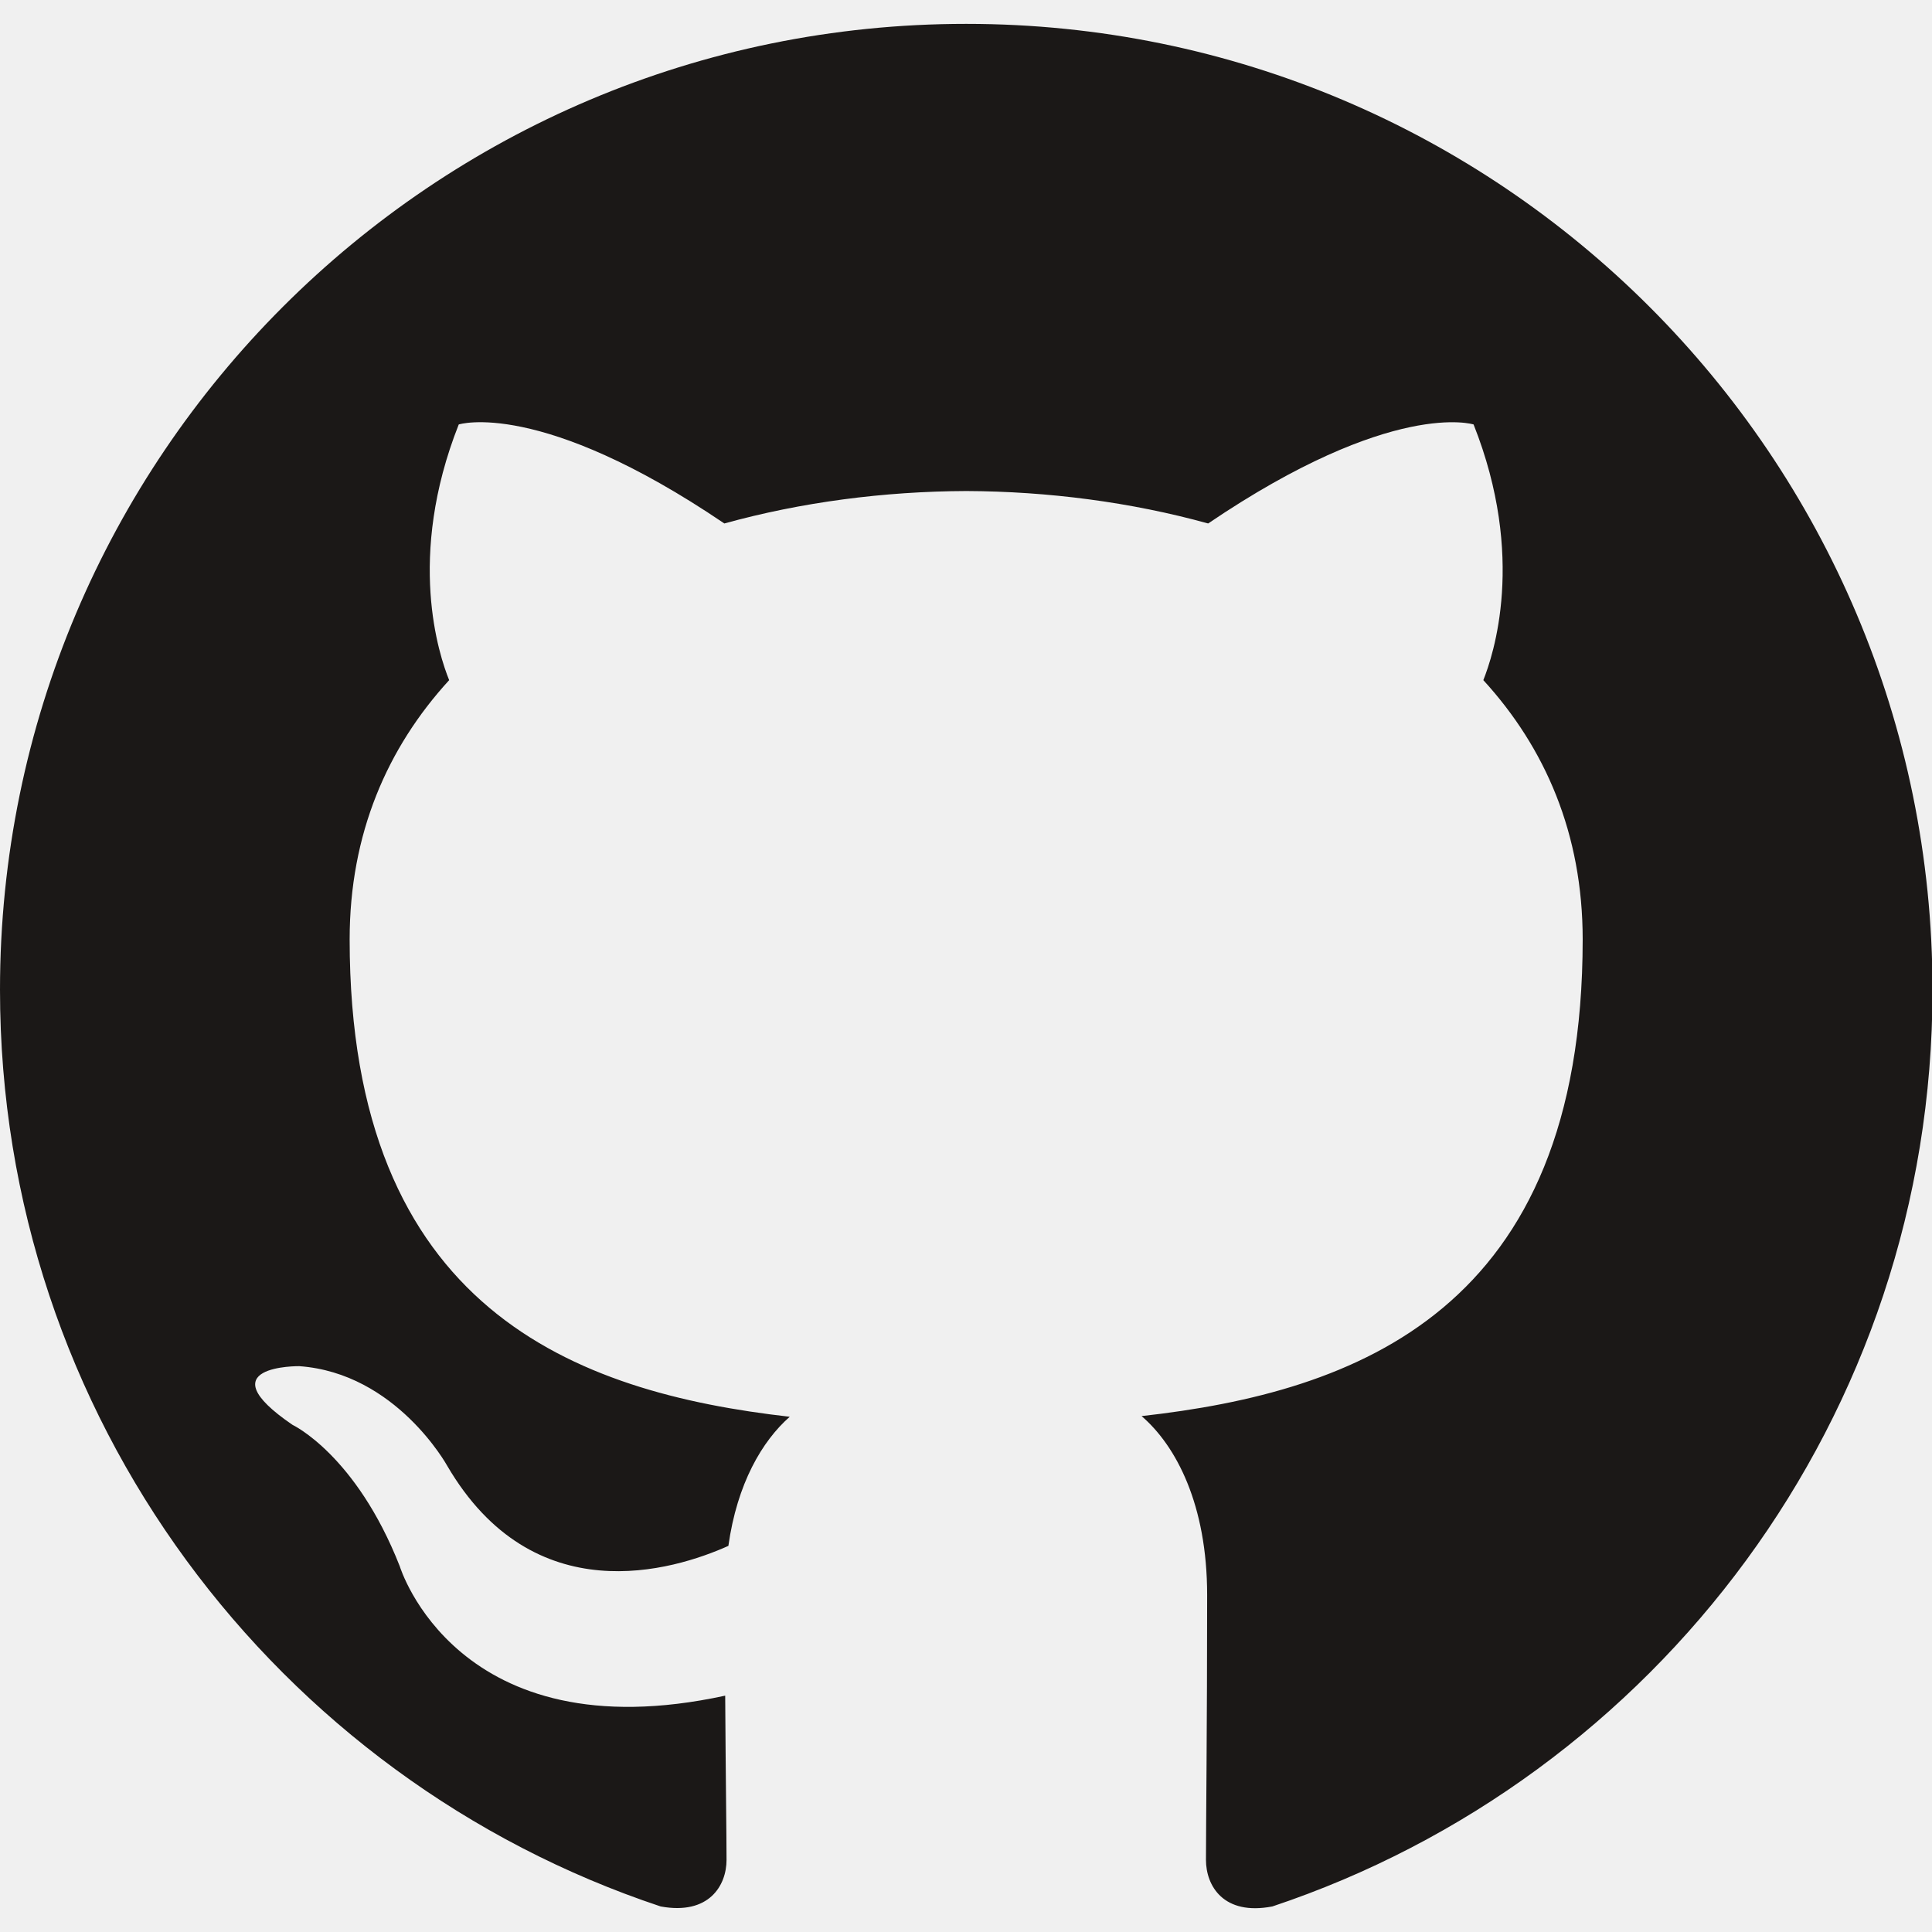
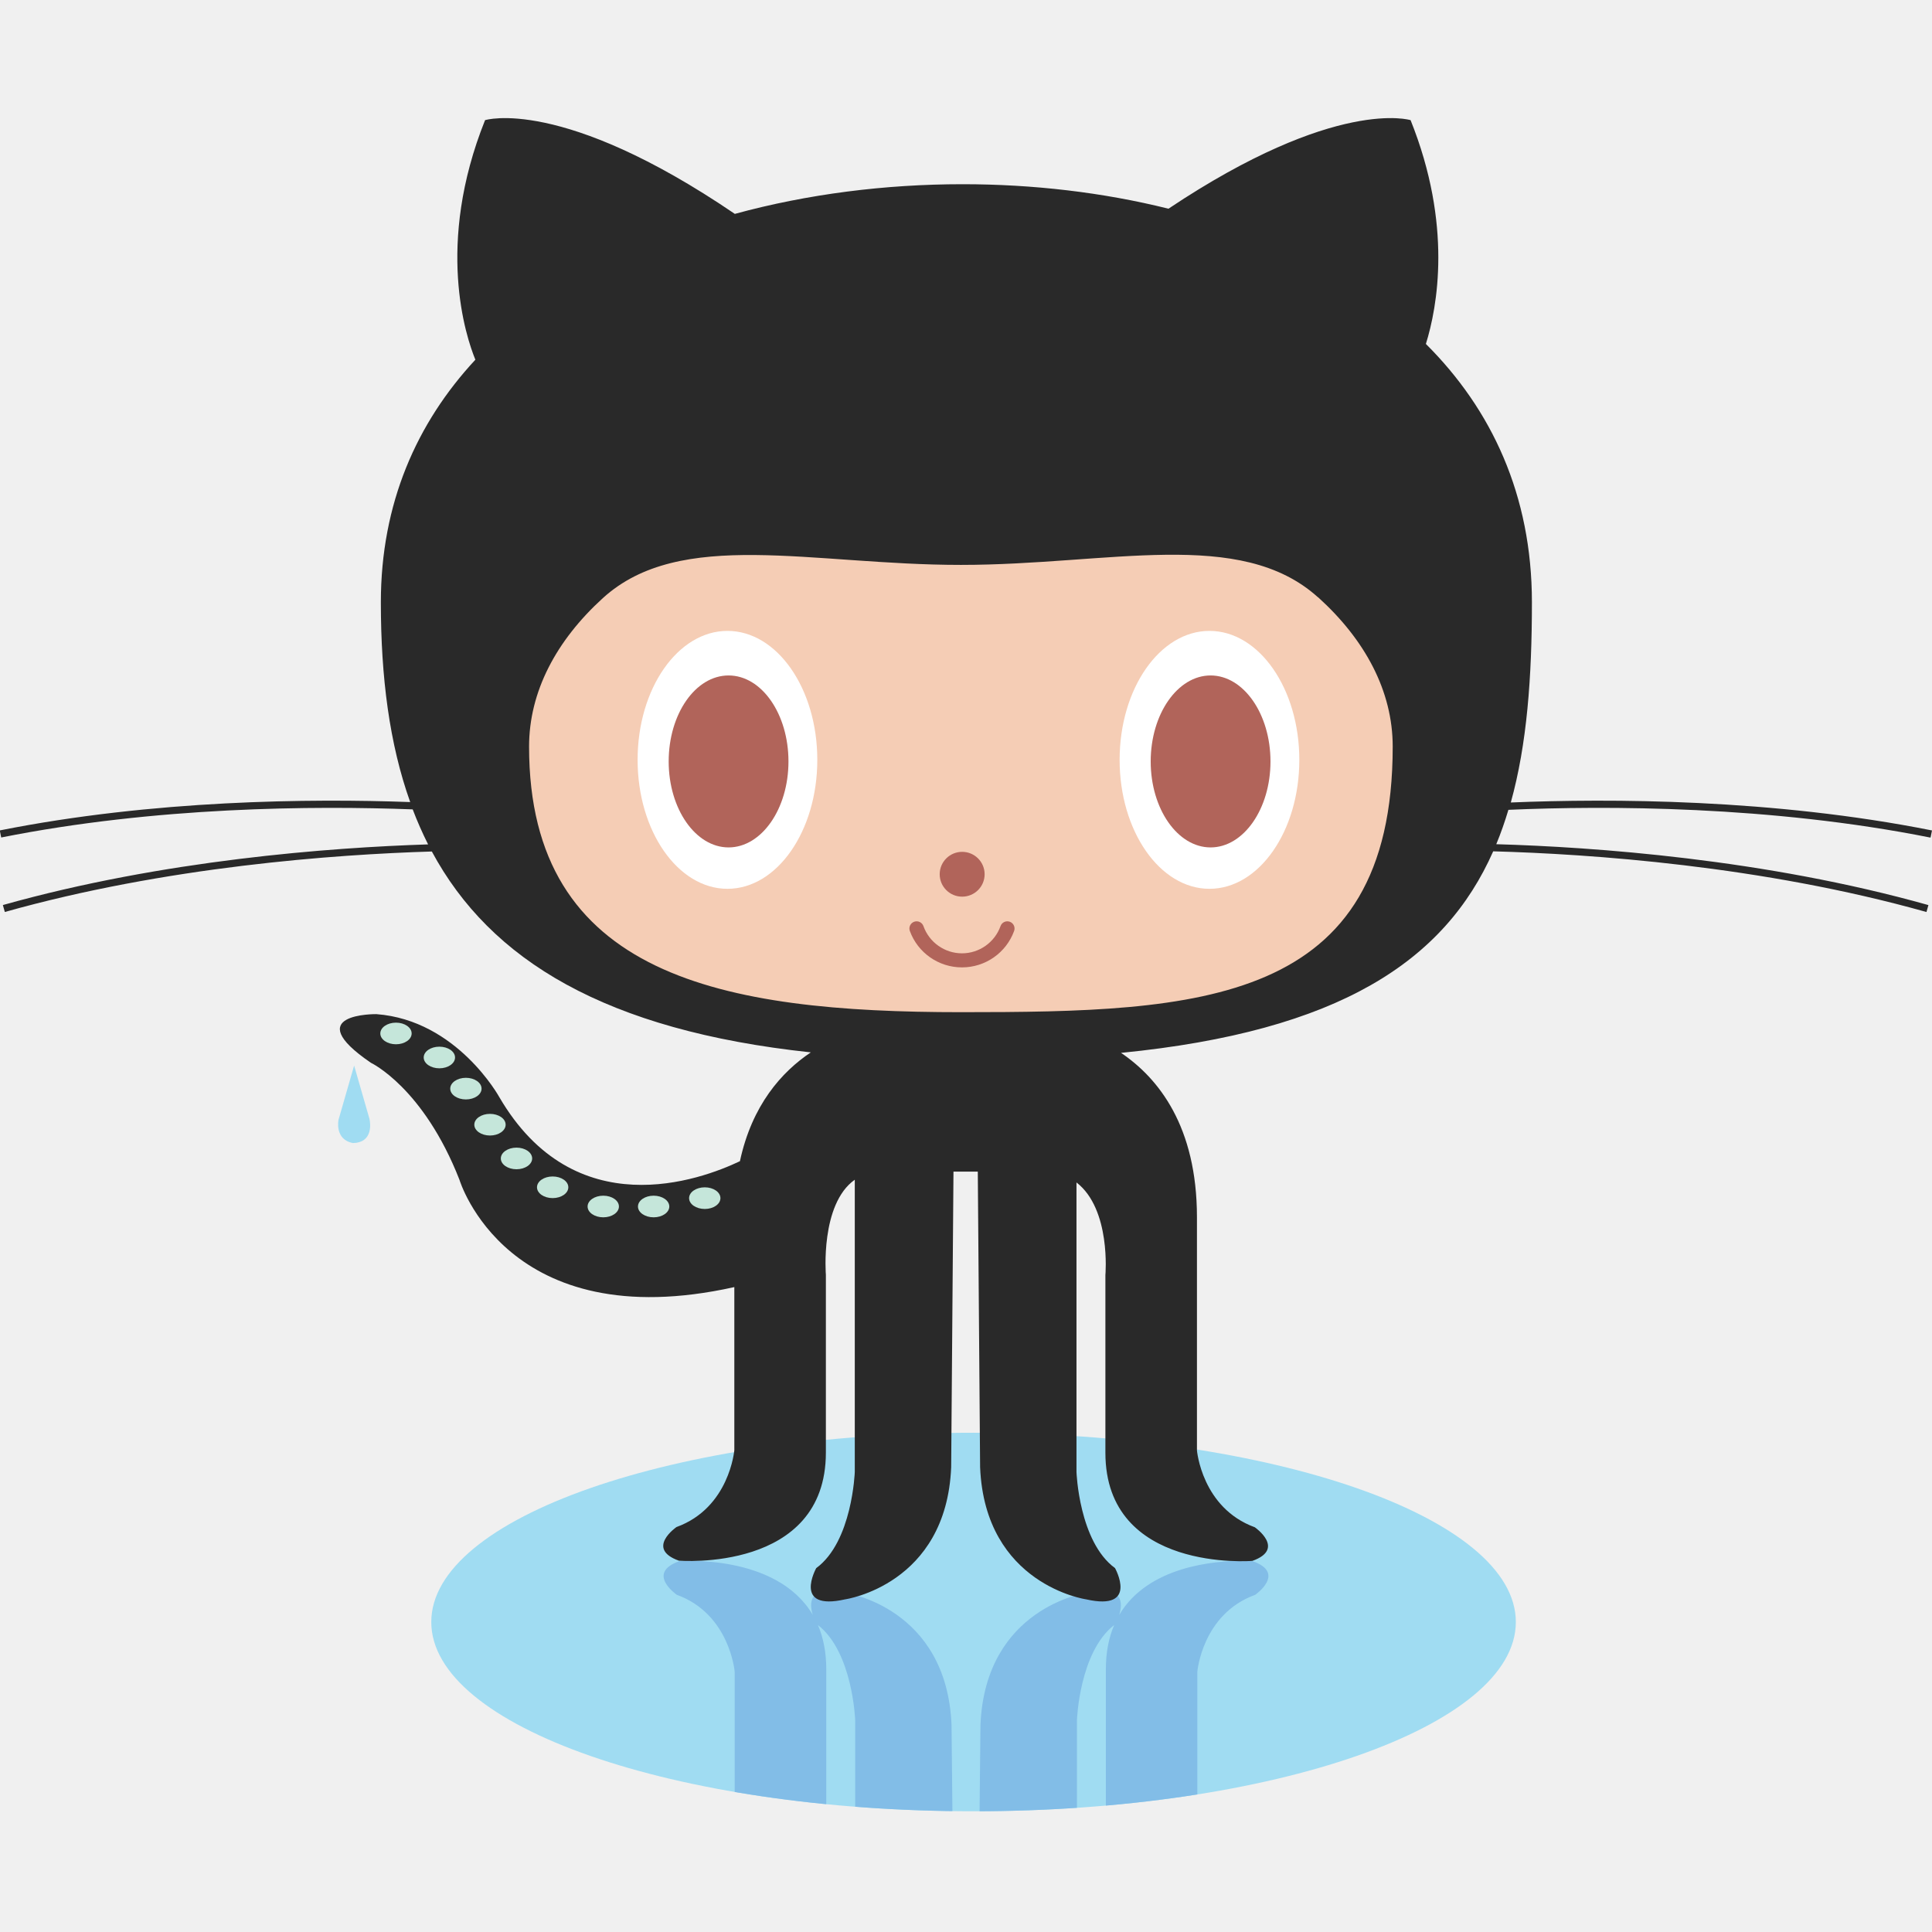
- <svg xmlns="http://www.w3.org/2000/svg" id="svg215" version="1.1" viewBox="0 0 11.493 11.493" height="11.493mm" width="11.493mm">
-   <defs id="defs209" />
-   <g transform="translate(0,-285.507)" id="layer1">
-     <path id="path16" style="fill:#1b1817;fill-opacity:1;fill-rule:evenodd;stroke:none;stroke-width:0.035" d="M 5.746,285.649 C 2.573,285.649 0,288.221 0,291.395 c 0,2.539 1.646,4.693 3.93,5.453 0.288,0.053 0.392,-0.125 0.392,-0.277 0,-0.137 -0.005,-0.498 -0.008,-0.977 -1.598,0.347 -1.936,-0.77 -1.936,-0.77 -0.261,-0.664 -0.638,-0.841 -0.638,-0.841 -0.522,-0.356 0.04,-0.349 0.04,-0.349 0.577,0.041 0.88,0.592 0.88,0.592 0.513,0.878 1.345,0.624 1.673,0.477 0.052,-0.371 0.201,-0.624 0.365,-0.768 -1.276,-0.145 -2.618,-0.638 -2.618,-2.84 0,-0.628 0.224,-1.14 0.592,-1.542 -0.059,-0.145 -0.256,-0.73 0.057,-1.521 0,0 0.482,-0.155 1.58,0.589 0.458,-0.127 0.95,-0.191 1.439,-0.193 0.488,0.002 0.98,0.066 1.439,0.193 1.097,-0.743 1.579,-0.589 1.579,-0.589 0.314,0.791 0.116,1.375 0.058,1.521 0.368,0.402 0.591,0.914 0.591,1.542 0,2.208 -1.344,2.693 -2.624,2.836 0.206,0.177 0.39,0.528 0.39,1.064 0,0.768 -0.007,1.388 -0.007,1.576 0,0.154 0.104,0.333 0.395,0.277 2.282,-0.762 3.927,-2.914 3.927,-5.452 0,-3.174 -2.573,-5.747 -5.747,-5.747" />
+ <svg xmlns="http://www.w3.org/2000/svg" xmlns:xlink="http://www.w3.org/1999/xlink" width="64" height="64" viewBox="0 0 32 32">
+   <defs>
+     <clipPath id="A">
+       <path d="M0 216h216V0H0v216z" />
+     </clipPath>
+     <clipPath id="B">
+       <path d="M121.724 55.66c.343 1.114.4 2.832-3.038 2.054 0 0-9.395-1.342-9.843-12.303l-.214-21h-2.258l-.213 21c-.448 10.96-9.842 12.303-9.842 12.303-3.428.778-3.383-.938-3.04-2.052-3.37 5.738-12.394 4.996-12.394 4.996-3.133-1.117-.224-3.13-.224-3.13 4.92-1.788 5.37-7.158 5.37-7.158V35.2l.52-11.728c1.117-5.224 3.874-8.312 6.578-10.13l28.803.033c3.484 2.365 7.047 6.846 7.047 15.307V50.37s.447 5.37 5.37 7.158c0 0 2.906 2.014-.225 3.13 0 0-.382.03-1.017.032-2.455 0-8.7-.47-11.378-5.03M94.53 34.04v16.552c0 1.617-.285 2.977-.773 4.12 3.24-2.526 3.457-8.855 3.457-8.855v-20.66c-3.225 2.282-2.684 8.846-2.684 8.846M117.8 45.86s.217 6.33 3.456 8.855c-.487-1.143-.772-2.503-.772-4.12V34.042s.54-6.1-2.684-8.612v20.43z" />
+     </clipPath>
+     <clipPath id="C">
+       <path d="M0 216h216V0H0v216z" />
+     </clipPath>
+     <path id="D" d="M158.542 54.996c0-9.73-22.538-17.617-50.34-17.617s-50.34 7.887-50.34 17.617 22.537 17.62 50.34 17.62 50.34-7.9 50.34-17.62" />
+     <path id="E" d="M75.282 93.676c0-.555-.65-1.006-1.454-1.006s-1.455.45-1.455 1.006.65 1.008 1.455 1.008 1.454-.45 1.454-1.008" />
+   </defs>
+   <g transform="matrix(.178423 0 0 -.177923 -3.18057 36.6508)">
+     <g clip-path="url(#C)">
+       <use xlink:href="#D" fill="#a0dcf2" />
+     </g>
+     <g clip-path="url(#B)">
+       <use xlink:href="#D" fill="#82bde7" />
+     </g>
+     <g clip-path="url(#A)">
+       <path d="M50.7 106.8l-1.453-5.063s-.378-1.83 1.346-2.154c1.8.035 1.653 1.72 1.527 2.266l-1.42 4.95z" fill="#a0dcf2" />
+       <path d="M197.042 128.027l.133.658c-14.768 2.953-29.922 2.983-39.1 2.602 1.506 5.426 1.96 11.67 1.96 18.633 0 9.986-3.752 17.975-9.843 24.054 1.065 3.435 2.487 11.066-1.42 20.833 0 0-6.9 2.188-22.476-8.243-6.106 1.526-12.604 2.28-19.112 2.28-7.16 0-14.395-.912-21.143-2.763-16.086 10.975-23.186 8.727-23.186 8.727-4.636-11.6-1.77-20.17-.9-22.302-5.448-5.88-8.774-13.384-8.774-22.585 0-6.947.792-13.178 2.724-18.594-9.247.336-23.85.207-38.1-2.64l.132-.658c14.325 2.865 29.018 2.965 38.2 2.617.425-1.12.9-2.2 1.43-3.26-9.088-.293-24.604-1.45-39.475-5.646l.182-.645c14.988 4.227 30.64 5.356 39.64 5.63 5.43-10.12 16.135-16.658 35.18-18.7-2.704-1.816-5.46-4.904-6.58-10.13-3.683-1.76-15.343-6.062-22.34 5.97 0 0-3.916 7.16-11.412 7.72 0 0-7.27.1-.503-4.53 0 0 4.867-2.293 8.223-10.9 0 0 4.38-14.695 25.512-9.98v-15.18s-.447-5.37-5.37-7.158c0 0-2.908-2.014.224-3.13 0 0 13.645-1.12 13.645 10.065v16.552s-.54 6.565 2.683 8.846V68.963s-.222-6.487-3.578-8.948c0 0-2.237-4.025 2.684-2.908 0 0 9.394 1.342 9.842 12.303l.214 27.513h2.257l.215-27.513c.447-10.96 9.842-12.303 9.842-12.303 4.92-1.117 2.683 2.908 2.683 2.908-3.355 2.46-3.578 8.948-3.578 8.948v26.953c3.223-2.5 2.684-8.612 2.684-8.612V70.752c0-11.184 13.644-10.065 13.644-10.065 3.13 1.117.225 3.13.225 3.13-4.922 1.8-5.37 7.158-5.37 7.158v21.697c0 8.46-3.563 12.942-7.047 15.307 20.3 2.014 30.056 8.572 34.548 18.762 8.896-.244 24.906-1.328 40.22-5.65l.182.645c-15.227 4.295-31.13 5.406-40.117 5.668.426 1.03.797 2.1 1.127 3.2 9.105.4 24.328.385 39.154-2.58" fill="#292929" />
+       <path d="M140.178 150.4c4.375-3.963 6.934-8.75 6.934-13.905 0-24.075-17.948-24.728-40.085-24.728S66.94 115.09 66.94 136.485c0 5.122 2.524 9.878 6.845 13.825 7.206 6.578 19.404 3.095 33.24 3.095 13.782 0 25.934 3.518 33.15-3.015" fill="#f5cdb5" />
+       <path d="M93.697 135.258c0-6.63-3.734-12.006-8.34-12.006s-8.342 5.375-8.342 12.006 3.736 12.004 8.342 12.004 8.34-5.373 8.34-12.004" fill="#fff" />
+       <path d="M91.02 135.107c0-4.42-2.5-8.002-5.56-8.002s-5.56 3.582-5.56 8.002 2.488 8.006 5.56 8.006 5.56-3.584 5.56-8.006" fill="#b1645a" />
+       <path d="M138.443 135.258c0-6.63-3.734-12.006-8.342-12.006s-8.34 5.375-8.34 12.006 3.735 12.004 8.34 12.004 8.342-5.373 8.342-12.004" fill="#fff" />
+       <path d="M135.766 135.107c0-4.42-2.5-8.002-5.56-8.002s-5.56 3.582-5.56 8.002 2.5 8.006 5.56 8.006 5.56-3.584 5.56-8.006m-26.536-10.5c0-1.152-.934-2.086-2.086-2.086s-2.086.934-2.086 2.086.933 2.086 2.086 2.086 2.086-.934 2.086-2.086m-6.945-5.275a.67.67 0 1 0 1.265.447c.536-1.515 1.973-2.533 3.577-2.533s3.04 1.018 3.578 2.533a.67.67 0 1 0 1.264-.447 5.15 5.15 0 0 0-9.684 0" fill="#b1645a" />
+       <g fill="#c5e6da">
+         <path d="M56.04 109.785c0-.557-.652-1.006-1.455-1.006s-1.454.45-1.454 1.006.65 1.008 1.454 1.008 1.455-.45 1.455-1.008m4.028-2.235c0-.557-.652-1.008-1.455-1.008s-1.454.45-1.454 1.008.65 1.006 1.454 1.006 1.455-.45 1.455-1.006m2.462-2.9c0-.555-.65-1.006-1.455-1.006s-1.453.45-1.453 1.006.65 1.008 1.453 1.008 1.455-.45 1.455-1.008m2.235-3.357c0-.557-.65-1.008-1.453-1.008s-1.455.45-1.455 1.008.65 1.008 1.455 1.008 1.453-.45 1.453-1.008m2.462-3.143c0-.555-.65-1.006-1.454-1.006s-1.455.45-1.455 1.006.652 1.008 1.455 1.008 1.454-.45 1.454-1.008m3.357-2.683c0-.557-.65-1.008-1.455-1.008s-1.453.45-1.453 1.008.65 1.006 1.453 1.006 1.455-.45 1.455-1.006" />
+         <use xlink:href="#E" />
+         <use xlink:href="#E" x="4.676" />
+         <path d="M84.704 94.455c0-.557-.65-1.008-1.454-1.008s-1.455.45-1.455 1.008.65 1.008 1.455 1.008 1.454-.45 1.454-1.008" />
+       </g>
+     </g>
  </g>
</svg>
